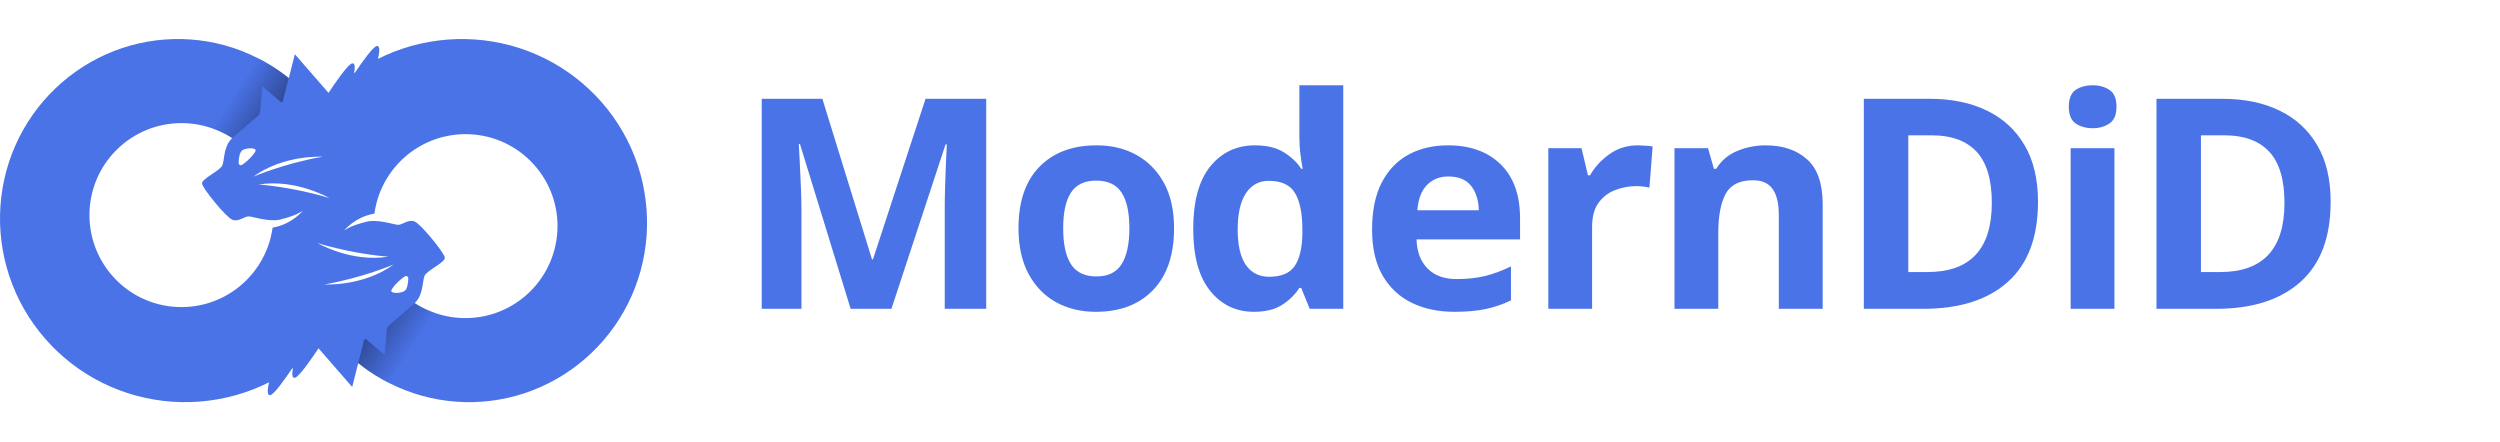
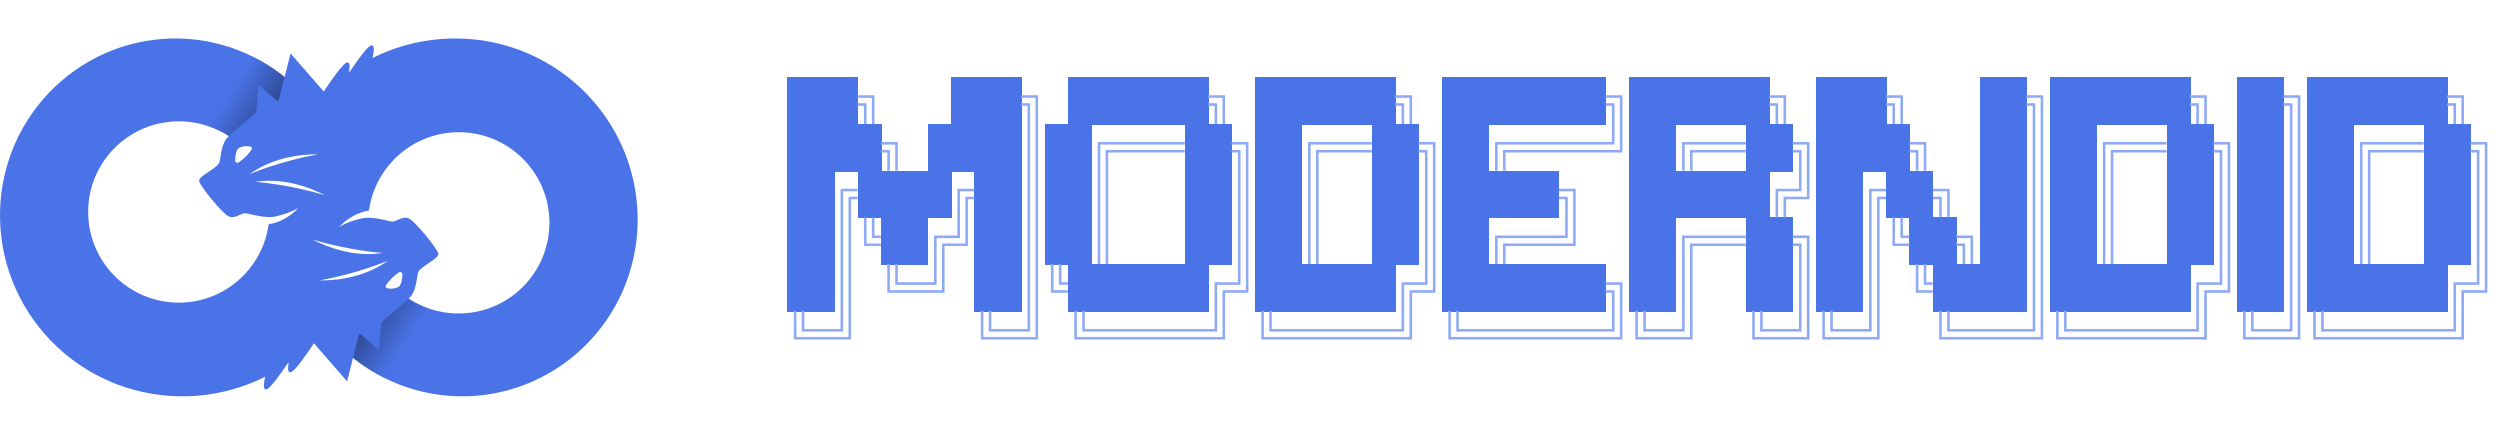
- <svg xmlns="http://www.w3.org/2000/svg" viewBox="0 0 340 60" role="img" aria-label="ModernDiD">
+ <svg xmlns="http://www.w3.org/2000/svg" viewBox="0 0 345 60" role="img" aria-label="ModernDiD">
  <svg x="0" y="5" width="88" height="50" viewBox="187.723 173.16 240.361 134.899">
    <path class="st0" d="M423.47,216.82c-3.23-8.32-8.13-15.99-14.33-22.45c-6.19-6.47-13.7-11.74-21.99-15.38   c-8.29-3.65-17.37-5.63-26.42-5.81c-9.05-0.19-18.27,1.42-26.83,4.78c-1.96,0.77-3.89,1.64-5.77,2.58   c0.47-1.99,0.97-5.01-0.45-4.77c-1.42,0.25-5.52,6.05-8.02,9.78c-0.14,0.09-0.27,0.18-0.41,0.28c0.34-1.82,0.47-3.82-0.69-3.62   c-1.59,0.27-6.48,7.44-8.8,10.96l-12.51-14.36l-2.24,8.86c-1.23-0.98-2.47-1.93-3.77-2.83c-1.72-1.19-3.48-2.3-5.38-3.35   c-0.96-0.53-1.92-1.04-3.07-1.58c-0.31-0.14-0.56-0.26-1.04-0.47c-0.29-0.12,0.34,0.14,0.19,0.08l-0.07-0.03l-0.13-0.06l-0.26-0.13   l-0.53-0.25l-0.32-0.15l-0.36-0.16c-7.77-3.47-16.31-5.35-24.83-5.56c-8.52-0.21-17.2,1.27-25.26,4.4   c-8.07,3.12-15.52,7.86-21.8,13.85c-6.29,5.99-11.42,13.26-14.96,21.3c-3.55,8.03-5.5,16.84-5.68,25.63   c-0.2,8.78,1.34,17.73,4.59,26.04c3.23,8.32,8.13,15.99,14.33,22.45c6.19,6.47,13.7,11.74,21.99,15.38   c8.29,3.65,17.37,5.63,26.42,5.81c9.05,0.19,18.27-1.42,26.83-4.78c1.96-0.77,3.89-1.64,5.77-2.58c-0.47,1.99-0.97,5.01,0.45,4.77   c1.42-0.25,5.52-6.05,8.02-9.78c0.14-0.09,0.27-0.18,0.41-0.28c-0.34,1.82-0.47,3.82,0.69,3.62c1.59-0.28,6.48-7.44,8.8-10.96   l12.51,14.36l2.24-8.86c1.23,0.98,2.47,1.93,3.77,2.83c1.72,1.19,3.48,2.3,5.38,3.35c0.96,0.53,1.92,1.04,3.07,1.58   c0.31,0.14,0.56,0.26,1.04,0.47c0.29,0.12-0.34-0.14-0.19-0.08l0.07,0.03l0.13,0.06l0.26,0.13l0.53,0.25l0.32,0.15l0.37,0.16   c7.77,3.47,16.31,5.35,24.83,5.56c8.52,0.21,17.2-1.27,25.26-4.4c8.07-3.12,15.52-7.86,21.8-13.85   c6.29-5.99,11.42-13.26,14.96-21.3c3.55-8.03,5.5-16.84,5.68-25.63C428.25,234.08,426.71,225.13,423.47,216.82z M310.07,232.25   c-13.81-4.24-26.31-5.04-26.31-5.04C297.6,224.97,310.07,232.25,310.07,232.25z M307.51,216.89c-14.24,2.48-25.73,7.43-25.73,7.43   C293.09,216.05,307.51,216.89,307.51,216.89z M277.91,214.38c1.84-0.92,4.46-0.77,4.77,0c0.26,0.66-2.62,4.01-5.09,5.54   c-0.54,0.34-1.24-0.08-1.23-0.72C276.4,217.59,276.67,215,277.91,214.38z M288.98,243.22l-0.05,0.38c-0.08,0.55-0.2,1.1-0.29,1.65   c-0.43,2.19-1.08,4.33-1.94,6.4c-1.71,4.12-4.25,7.92-7.43,11.1c-3.18,3.17-6.98,5.71-11.11,7.41c-4.13,1.71-8.57,2.58-13.09,2.58   c-4.52-0.01-8.96-0.9-13.08-2.61c-4.12-1.72-7.92-4.26-11.08-7.45c-3.17-3.18-5.7-6.99-7.4-11.12c-1.7-4.13-2.57-8.58-2.56-13.09   c0.01-4.52,0.91-8.96,2.63-13.08c1.72-4.12,4.27-7.91,7.47-11.07c3.19-3.16,6.99-5.69,11.13-7.38c4.13-1.7,8.58-2.55,13.1-2.54   c4.51,0.02,8.96,0.91,13.07,2.65l0.19,0.08l0.23,0.1l0.56,0.25l0.88,0.39c0.34,0.15,0.82,0.39,1.28,0.64   c0.81,0.43,1.66,0.94,2.48,1.47c-3.27,3.05-2.81,8.06-3.65,10.1c-0.85,2.07-7.79,4.99-7.54,6.81c0.24,1.83,8.88,12.41,11.19,13.38   c2.31,0.97,4.5-1.22,6.08-1.22c1.3,0,5.98,1.64,10.04,1.41c0.02,0,0.04,0,0.07-0.01c0.26-0.02,0.53-0.04,0.78-0.07   c0.09-0.01,0.18-0.03,0.27-0.05c0.19-0.03,0.38-0.06,0.56-0.1c0.28-0.06,0.55-0.13,0.81-0.22c0,0,5.05-1.19,7.6-3.06   C300.21,236.96,296.23,242,288.98,243.22z M305.68,248.97c13.81,4.24,26.31,5.04,26.31,5.04   C318.15,256.26,305.68,248.97,305.68,248.97z M308.25,264.33c14.24-2.48,25.73-7.43,25.73-7.43   C322.66,265.18,308.25,264.33,308.25,264.33z M337.84,266.85c-1.84,0.92-4.46,0.77-4.77,0c-0.26-0.66,2.62-4.01,5.09-5.54   c0.54-0.34,1.24,0.08,1.23,0.72C339.35,263.64,339.09,266.22,337.84,266.85z M392.16,255.84c-1.72,4.12-4.27,7.91-7.47,11.07   c-3.19,3.16-6.99,5.69-11.13,7.38c-4.13,1.7-8.58,2.55-13.1,2.54c-4.51-0.02-8.96-0.91-13.07-2.65l-0.19-0.08l-0.23-0.1l-0.56-0.25   l-0.88-0.39c-0.34-0.15-0.82-0.39-1.28-0.64c-0.81-0.43-1.66-0.94-2.48-1.47c3.27-3.05,2.81-8.06,3.65-10.1   c0.85-2.07,7.79-4.99,7.54-6.81c-0.24-1.83-8.88-12.41-11.19-13.38c-2.31-0.97-4.5,1.22-6.08,1.22c-1.3,0-5.98-1.64-10.04-1.41   c-0.02,0-0.04,0-0.06,0.01c-0.26,0.02-0.53,0.04-0.78,0.07c-0.09,0.01-0.18,0.03-0.27,0.05c-0.19,0.03-0.38,0.06-0.56,0.1   c-0.28,0.06-0.55,0.13-0.81,0.22c0,0-5.05,1.19-7.6,3.06c0,0,3.99-5.04,11.23-6.26l0.05-0.38c0.08-0.55,0.2-1.1,0.29-1.65   c0.43-2.19,1.08-4.33,1.94-6.4c1.71-4.12,4.25-7.92,7.43-11.1c3.18-3.17,6.98-5.71,11.11-7.41c4.13-1.71,8.57-2.58,13.09-2.58   c4.52,0.01,8.96,0.9,13.08,2.61c4.12,1.72,7.92,4.26,11.08,7.45c3.17,3.18,5.7,6.99,7.4,11.12c1.7,4.13,2.57,8.58,2.56,13.09   C394.79,247.28,393.89,251.72,392.16,255.84z" style="fill: #4A73E8; fill-opacity: 1;" />
    <linearGradient id="SVGID_1_" gradientUnits="userSpaceOnUse" x1="274.07" y1="194.26" x2="288.671" y2="203.751" style="fill: #000000; fill-opacity: 1;">
      <stop offset="0" style="stop-color: #000000; stop-opacity: 0;" />
      <stop offset="1" style="stop-color: #000000; stop-opacity: 0.9;" />
    </linearGradient>
    <path class="st1" d="M268.86,193.13c-1.93,1.65-3.96,3.41-5.44,4.73c-2.36,2.1-4.02,4.41-5.22,6.67c3.5,0.31,6.93,1.14,10.16,2.5   l0.19,0.08l0.23,0.1l0.56,0.25l0.88,0.39c0.34,0.15,0.82,0.39,1.28,0.64c0.81,0.43,1.66,0.94,2.48,1.47   c0.04-0.04,0.08-0.08,0.12-0.12c2.68-2.39,7.44-6.44,9.36-8.06c0.53-0.45,0.86-1.09,0.92-1.79l0.8-9.26l6.79,5.79   c0.1,0.08,0.22,0.12,0.33,0.12c0.22,0,0.44-0.15,0.5-0.39l2.18-8.59c-1.23-0.98-2.47-1.93-3.77-2.83c-1.72-1.19-3.48-2.3-5.38-3.35   c-0.96-0.53-1.92-1.04-3.07-1.58c-0.31-0.14-0.56-0.26-1.04-0.47c-0.29-0.12,0.34,0.14,0.19,0.08l-0.07-0.03l-0.13-0.06l-0.26-0.13   l-0.53-0.25l-0.32-0.15l-0.37-0.16c-3.17-1.42-6.48-2.55-9.85-3.44l-1.21,14.06L268.86,193.13z" style="fill: url(#SVGID_1_); fill-opacity: 0.4;" />
    <linearGradient id="SVGID_2_" gradientUnits="userSpaceOnUse" x1="365.453" y1="-1699.498" x2="380.054" y2="-1690.008" gradientTransform="matrix(-1 0 0 -1 707.1414 -1412.531)" style="fill: #000000; fill-opacity: 1;">
      <stop offset="0" style="stop-color: #000000; stop-opacity: 0;" />
      <stop offset="1" style="stop-color: #000000; stop-opacity: 0.9;" />
    </linearGradient>
    <path class="st2" d="M346.9,288.1c1.93-1.65,3.96-3.41,5.44-4.73c2.36-2.1,4.02-4.41,5.22-6.67c-3.5-0.31-6.93-1.14-10.16-2.5   l-0.19-0.08l-0.23-0.1l-0.56-0.25l-0.88-0.39c-0.34-0.15-0.82-0.39-1.28-0.64c-0.81-0.43-1.66-0.94-2.48-1.47   c-0.04,0.04-0.08,0.08-0.12,0.12c-2.68,2.39-7.44,6.44-9.36,8.06c-0.53,0.45-0.86,1.09-0.92,1.79l-0.8,9.26l-6.79-5.79   c-0.1-0.08-0.22-0.12-0.33-0.12c-0.22,0-0.44,0.15-0.5,0.39l-2.18,8.59c1.23,0.98,2.47,1.93,3.77,2.83   c1.72,1.19,3.48,2.3,5.38,3.35c0.96,0.53,1.92,1.04,3.07,1.58c0.31,0.14,0.56,0.26,1.04,0.47c0.29,0.12-0.34-0.14-0.19-0.08   l0.07,0.03l0.13,0.06l0.26,0.13l0.53,0.25l0.32,0.15l0.37,0.16c3.17,1.42,6.48,2.55,9.85,3.44l1.21-14.06L346.9,288.1z" style="fill: url(#SVGID_2_); fill-opacity: 0.4;" />
  </svg>
-   <text x="100" y="42" fill="#4A73E8" font-family="PT Sans, sans-serif" font-size="40" font-weight="700" letter-spacing="-1">ModernDiD</text>
+   <svg x="108" y="10" width="236.8" height="40" viewBox="-0.2 -0.2 73.4 12.4">
+     <g fill="#4a73e8" shape-rendering="crispEdges">
+       <rect x="0" y="0" width="3.03" height="2.04" />
+       <rect x="7" y="0" width="3.03" height="2.04" />
+       <rect x="12" y="0" width="6.03" height="2.04" />
+       <rect x="20" y="0" width="6.03" height="2.04" />
+       <rect x="28" y="0" width="7.03" height="2.04" />
+       <rect x="36" y="0" width="6.03" height="2.04" />
+       <rect x="44" y="0" width="3.03" height="2.04" />
+       <rect x="51" y="0" width="2.03" height="2.04" />
+       <rect x="54" y="0" width="6.03" height="2.04" />
+       <rect x="62" y="0" width="2.03" height="2.04" />
+       <rect x="65" y="0" width="6.03" height="2.04" />
+       <rect x="0" y="2" width="4.03" height="2.04" />
+       <rect x="6" y="2" width="4.03" height="2.04" />
+       <rect x="11" y="2" width="2.03" height="2.04" />
+       <rect x="17" y="2" width="2.03" height="2.04" />
+       <rect x="20" y="2" width="2.03" height="2.04" />
+       <rect x="25" y="2" width="2.03" height="2.04" />
+       <rect x="28" y="2" width="2.03" height="2.04" />
+       <rect x="36" y="2" width="2.03" height="2.04" />
+       <rect x="41" y="2" width="2.03" height="2.04" />
+       <rect x="44" y="2" width="4.03" height="2.04" />
+       <rect x="51" y="2" width="2.03" height="2.04" />
+       <rect x="54" y="2" width="2.03" height="2.04" />
+       <rect x="59" y="2" width="2.03" height="2.04" />
+       <rect x="62" y="2" width="2.03" height="2.04" />
+       <rect x="65" y="2" width="2.03" height="2.04" />
+       <rect x="70" y="2" width="2.03" height="2.04" />
+       <rect x="0" y="4" width="2.03" height="2.04" />
+       <rect x="3" y="4" width="4.03" height="2.04" />
+       <rect x="8" y="4" width="2.03" height="2.04" />
+       <rect x="11" y="4" width="2.03" height="2.04" />
+       <rect x="17" y="4" width="2.03" height="2.04" />
+       <rect x="20" y="4" width="2.03" height="2.04" />
+       <rect x="25" y="4" width="2.03" height="2.04" />
+       <rect x="28" y="4" width="5.03" height="2.04" />
+       <rect x="36" y="4" width="6.03" height="2.04" />
+       <rect x="44" y="4" width="2.03" height="2.04" />
+       <rect x="47" y="4" width="2.03" height="2.04" />
+       <rect x="51" y="4" width="2.03" height="2.04" />
+       <rect x="54" y="4" width="2.03" height="2.04" />
+       <rect x="59" y="4" width="2.03" height="2.04" />
+       <rect x="62" y="4" width="2.03" height="2.04" />
+       <rect x="65" y="4" width="2.03" height="2.04" />
+       <rect x="70" y="4" width="2.03" height="2.04" />
+       <rect x="0" y="6" width="2.03" height="2.04" />
+       <rect x="4" y="6" width="2.03" height="2.04" />
+       <rect x="8" y="6" width="2.03" height="2.04" />
+       <rect x="11" y="6" width="2.03" height="2.04" />
+       <rect x="17" y="6" width="2.03" height="2.04" />
+       <rect x="20" y="6" width="2.03" height="2.04" />
+       <rect x="25" y="6" width="2.03" height="2.04" />
+       <rect x="28" y="6" width="2.03" height="2.04" />
+       <rect x="36" y="6" width="2.03" height="2.04" />
+       <rect x="41" y="6" width="2.03" height="2.04" />
+       <rect x="44" y="6" width="2.03" height="2.04" />
+       <rect x="48" y="6" width="2.03" height="2.04" />
+       <rect x="51" y="6" width="2.03" height="2.04" />
+       <rect x="54" y="6" width="2.03" height="2.04" />
+       <rect x="59" y="6" width="2.03" height="2.04" />
+       <rect x="62" y="6" width="2.03" height="2.04" />
+       <rect x="65" y="6" width="2.03" height="2.04" />
+       <rect x="70" y="6" width="2.03" height="2.04" />
+       <rect x="0" y="8" width="2.03" height="2.04" />
+       <rect x="8" y="8" width="2.03" height="2.04" />
+       <rect x="12" y="8" width="6.03" height="2.04" />
+       <rect x="20" y="8" width="6.03" height="2.04" />
+       <rect x="28" y="8" width="7.03" height="2.04" />
+       <rect x="36" y="8" width="2.03" height="2.04" />
+       <rect x="41" y="8" width="2.03" height="2.04" />
+       <rect x="44" y="8" width="2.03" height="2.04" />
+       <rect x="49" y="8" width="4.03" height="2.04" />
+       <rect x="54" y="8" width="6.03" height="2.04" />
+       <rect x="62" y="8" width="2.03" height="2.04" />
+       <rect x="65" y="8" width="6.03" height="2.04" />
+     </g>
+     <path fill="none" stroke="#8eaaf6" stroke-width="0.11" d="       M3 0.83H3.67V2M3 1.17H3.33V2M10 0.83H10.67V2M10 1.17H10.33V2M18 0.83H18.67V2M18 1.17H18.33V2M26 0.83H26.67V2M26 1.17H26.33V2M35 0.83H35.67V2M35 1.17H35.33V2M42 0.83H42.67V2M42 1.17H42.33V2M47 0.83H47.67V2M47 1.17H47.33V2M53 0.83H53.67V2M53 1.17H53.33V2M60 0.83H60.67V2M60 1.17H60.33V2M64 0.83H64.67V2M64 1.17H64.33V2M71 0.83H71.67V2M71 1.17H71.33V2       M4 2.83H4.67V4M4 3.17H4.33V4M10.33 2V4M10.67 2V4M14 2.83H13.33V4M14 3.17H13.67V4M14 2.83H15M14 3.17H15M15 2.83H16M15 3.17H16M16 2.83H17M16 3.17H17M19 2.83H19.67V4M19 3.17H19.33V4M23 2.83H22.33V4M23 3.17H22.67V4M23 2.83H24M23 3.17H24M24 2.83H25M24 3.17H25M27 2.83H27.67V4M27 3.17H27.33V4M31 2.83H30.33V4M31 3.17H30.67V4M31 2.83H32M31 3.17H32M32 2.83H33M32 3.17H33M33 2.83H34M33 3.17H34M34 2.83H35M34 3.17H35M35 3.17H35.67V2M35 2.83H35.33V2M39 2.83H38.33V4M39 3.17H38.67V4M39 2.83H40M39 3.17H40M40 2.83H41M40 3.17H41M43 2.83H43.67V4M43 3.17H43.33V4M48 2.83H48.67V4M48 3.17H48.33V4M53.33 2V4M53.67 2V4M57 2.83H56.33V4M57 3.17H56.67V4M57 2.83H58M57 3.17H58M58 2.83H59M58 3.17H59M61 2.83H61.67V4M61 3.17H61.33V4M64.33 2V4M64.67 2V4M68 2.83H67.33V4M68 3.17H67.67V4M68 2.83H69M68 3.17H69M69 2.83H70M69 3.17H70M72 2.83H72.67V4M72 3.17H72.33V4       M3 4.83H2.33V6M3 5.17H2.67V6M8 4.83H7.33V6M8 5.17H7.67V6M10.33 4V6M10.67 4V6M13.33 4V6M13.67 4V6M19.33 4V6M19.67 4V6M22.33 4V6M22.67 4V6M27.33 4V6M27.67 4V6M33 4.83H33.67V6M33 5.17H33.33V6M43 4.83H42.33V6M43 5.17H42.67V6M43 5.17H43.67V4M43 4.83H43.33V4M47 4.83H46.33V6M47 5.17H46.67V6M49 4.83H49.67V6M49 5.17H49.33V6M53.33 4V6M53.67 4V6M56.33 4V6M56.67 4V6M61.33 4V6M61.67 4V6M64.33 4V6M64.67 4V6M67.33 4V6M67.67 4V6M72.33 4V6M72.67 4V6       M2.33 6V8M2.67 6V8M4 7.17H3.33V6M4 6.83H3.67V6M7 6.83H6.33V8M7 7.17H6.67V8M7 7.17H7.67V6M7 6.83H7.33V6M10.33 6V8M10.67 6V8M13.33 6V8M13.67 6V8M19.33 6V8M19.67 6V8M22.33 6V8M22.67 6V8M27.33 6V8M27.67 6V8M31 6.83H30.33V8M31 7.17H30.67V8M31 6.83H32M31 7.17H32M32 6.83H33M32 7.17H33M33 7.17H33.67V6M33 6.83H33.33V6M39 6.83H38.33V8M39 7.17H38.67V8M39 6.83H40M39 7.17H40M40 6.83H41M40 7.17H41M43 6.83H43.67V8M43 7.17H43.33V8M46.33 6V8M46.67 6V8M48 7.17H47.33V6M48 6.83H47.67V6M50 6.83H50.67V8M50 7.17H50.33V8M53.33 6V8M53.67 6V8M56.33 6V8M56.67 6V8M61.33 6V8M61.67 6V8M64.33 6V8M64.67 6V8M67.33 6V8M67.67 6V8M72.33 6V8M72.67 6V8       M2.33 8V10M2.67 8V10M5 9.17H4.33V8M5 8.83H4.67V8M5 8.83H6M5 9.17H6M6 9.17H6.67V8M6 8.83H6.33V8M10.33 8V10M10.67 8V10M12 9.17H11.33V8M12 8.83H11.67V8M19 8.83H18.33V10M19 9.17H18.67V10M19 9.17H19.67V8M19 8.83H19.33V8M27 8.83H26.33V10M27 9.17H26.67V10M27 9.17H27.67V8M27 8.83H27.33V8M35 8.83H35.67V10M35 9.17H35.33V10M38.33 8V10M38.67 8V10M43.33 8V10M43.67 8V10M46.33 8V10M46.67 8V10M49 9.17H48.33V8M49 8.83H48.67V8M53.33 8V10M53.67 8V10M61 8.83H60.33V10M61 9.17H60.67V10M61 9.17H61.67V8M61 8.83H61.33V8M64.33 8V10M64.67 8V10M72 8.83H71.33V10M72 9.17H71.67V10M72 9.17H72.67V8M72 8.83H72.33V8       M1 11.17H0.33V10M1 10.83H0.67V10M1 10.83H2M1 11.17H2M2 11.17H2.67V10M2 10.83H2.33V10M9 11.17H8.33V10M9 10.83H8.67V10M9 10.83H10M9 11.17H10M10 11.17H10.67V10M10 10.83H10.33V10M13 11.17H12.33V10M13 10.83H12.67V10M13 10.83H14M13 11.17H14M14 10.83H15M14 11.17H15M15 10.83H16M15 11.17H16M16 10.83H17M16 11.17H17M17 10.83H18M17 11.17H18M18 11.17H18.67V10M18 10.83H18.33V10M21 11.17H20.33V10M21 10.83H20.67V10M21 10.83H22M21 11.17H22M22 10.83H23M22 11.17H23M23 10.83H24M23 11.17H24M24 10.83H25M24 11.17H25M25 10.83H26M25 11.17H26M26 11.17H26.67V10M26 10.83H26.33V10M29 11.17H28.33V10M29 10.83H28.67V10M29 10.83H30M29 11.17H30M30 10.83H31M30 11.17H31M31 10.83H32M31 11.17H32M32 10.83H33M32 11.17H33M33 10.83H34M33 11.17H34M34 10.83H35M34 11.17H35M35 11.17H35.67V10M35 10.83H35.33V10M37 11.17H36.33V10M37 10.83H36.67V10M37 10.83H38M37 11.17H38M38 11.17H38.67V10M38 10.83H38.33V10M42 11.17H41.33V10M42 10.83H41.67V10M42 10.83H43M42 11.17H43M43 11.17H43.67V10M43 10.83H43.33V10M45 11.17H44.33V10M45 10.83H44.67V10M45 10.83H46M45 11.17H46M46 11.17H46.67V10M46 10.83H46.33V10M50 11.17H49.33V10M50 10.83H49.67V10M50 10.83H51M50 11.17H51M51 10.83H52M51 11.17H52M52 10.83H53M52 11.17H53M53 11.17H53.67V10M53 10.83H53.33V10M55 11.17H54.33V10M55 10.83H54.67V10M55 10.83H56M55 11.17H56M56 10.83H57M56 11.17H57M57 10.83H58M57 11.17H58M58 10.83H59M58 11.17H59M59 10.83H60M59 11.17H60M60 11.17H60.67V10M60 10.83H60.33V10M63 11.17H62.33V10M63 10.83H62.67V10M63 10.83H64M63 11.17H64M64 11.17H64.67V10M64 10.83H64.33V10M66 11.17H65.33V10M66 10.83H65.67V10M66 10.83H67M66 11.17H67M67 10.83H68M67 11.17H68M68 10.83H69M68 11.17H69M69 10.83H70M69 11.17H70M70 10.83H71M70 11.17H71M71 11.17H71.67V10M71 10.83H71.33V10" />
+   </svg>
</svg>
